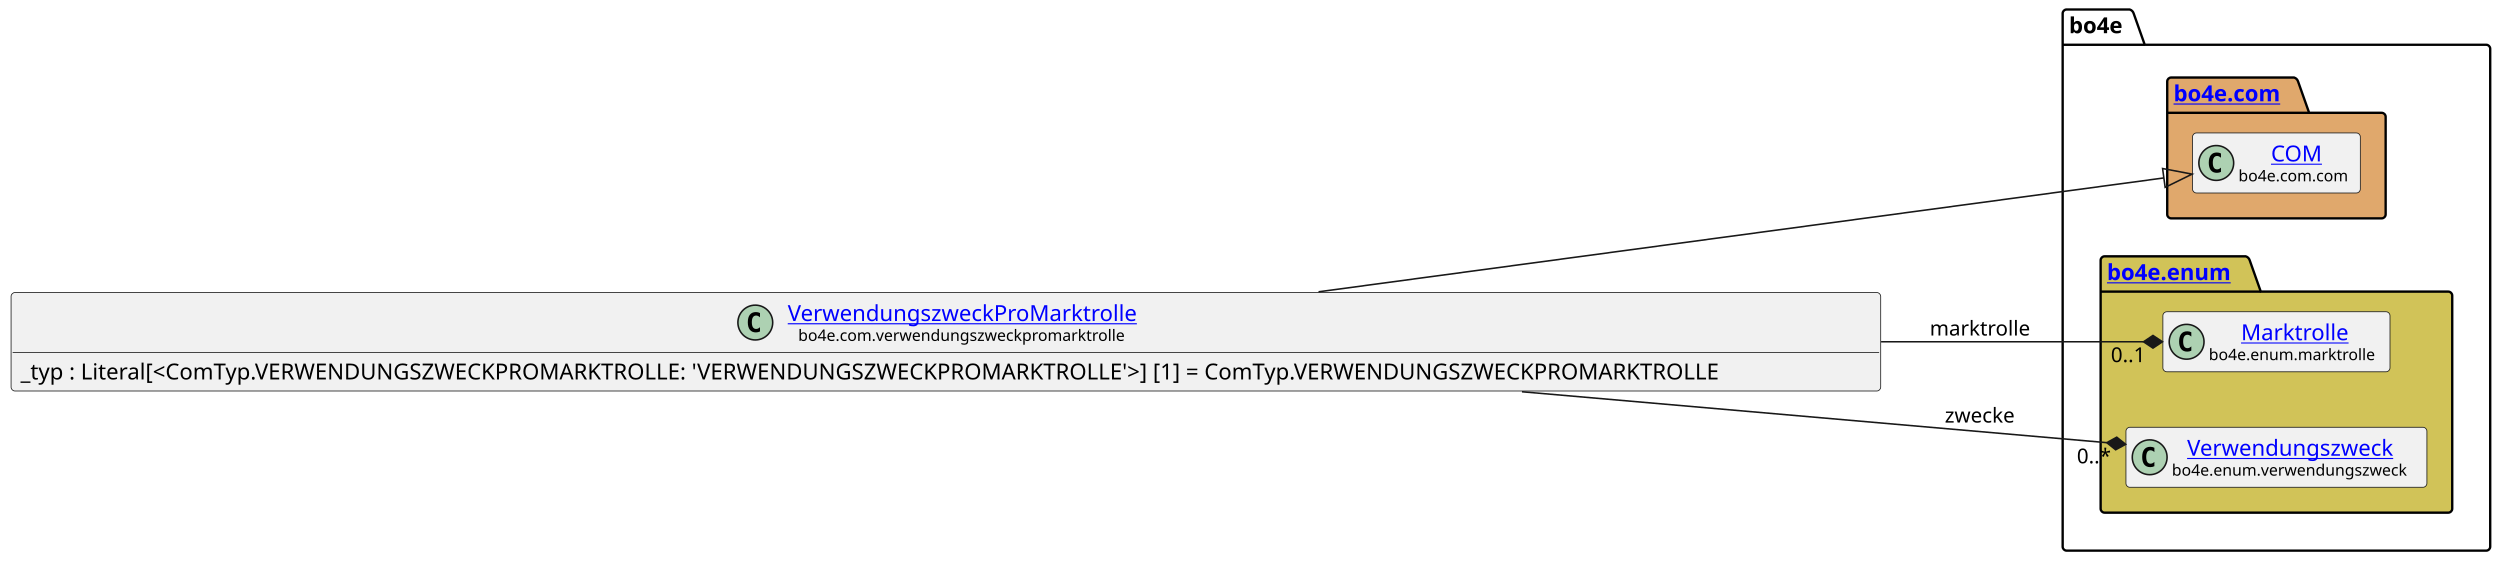
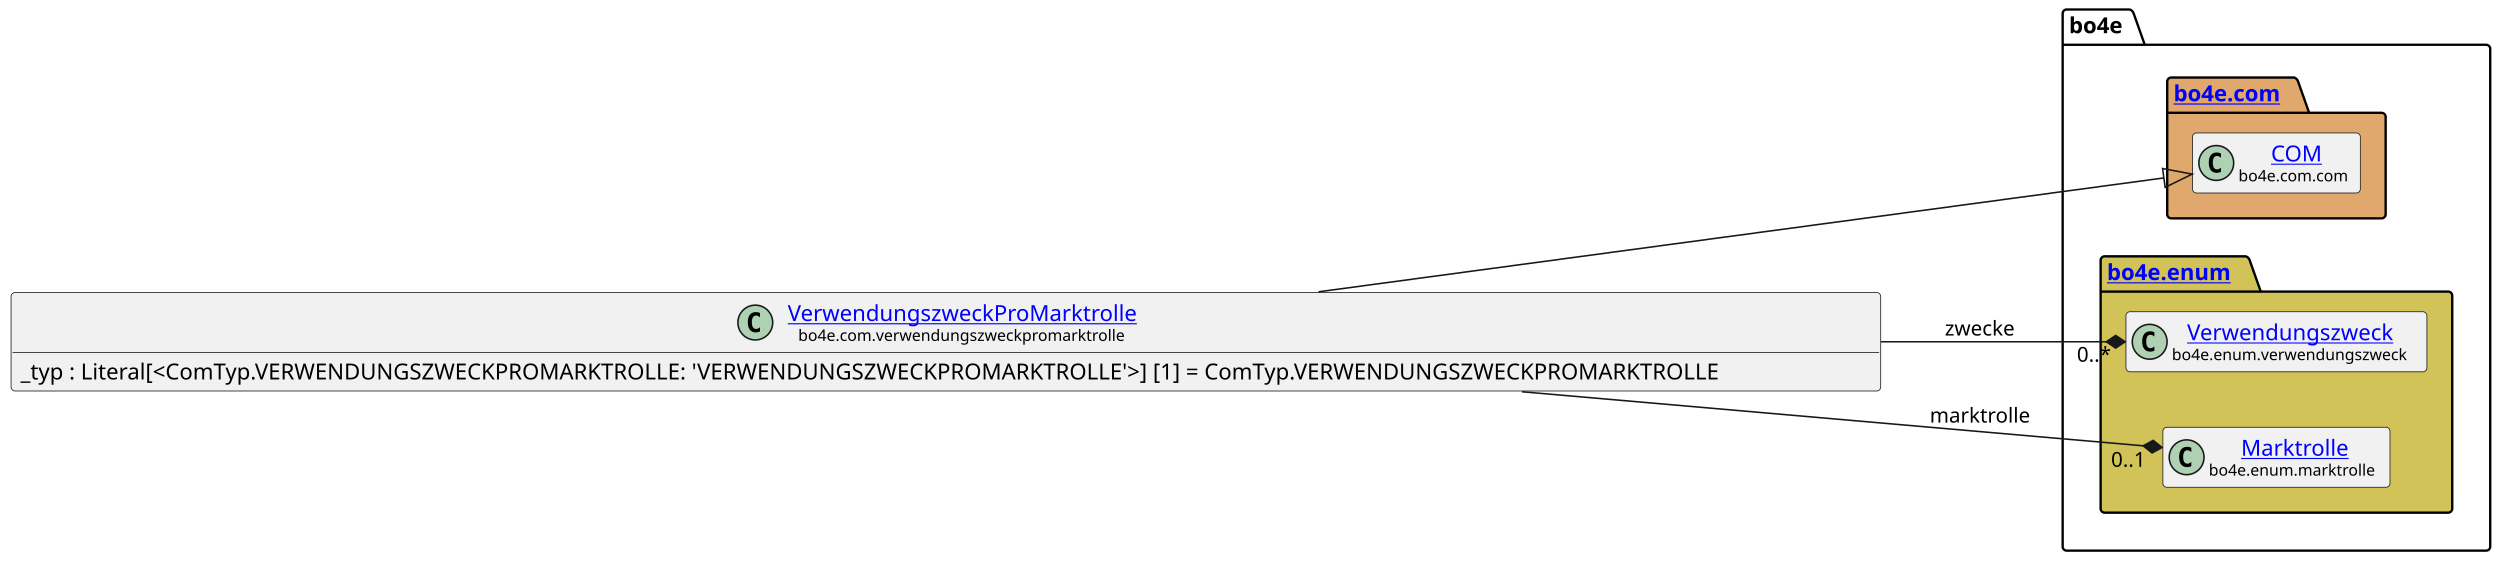
<svg xmlns="http://www.w3.org/2000/svg" xmlns:xlink="http://www.w3.org/1999/xlink" contentStyleType="text/css" data-diagram-type="CLASS" height="355px" preserveAspectRatio="none" style="width:1580px;height:355px;background:#FFFFFF;" version="1.1" viewBox="0 0 1580 355" width="1580px" zoomAndPan="magnify">
  <defs />
  <g>
    <g class="cluster" data-entity="bo4e" data-source-line="8" data-uid="ent0005" id="cluster_bo4e">
      <path d="M1306.1,6 L1345.976,6 A3.75,3.75 0 0 1 1348.476,8.5 L1355.476,28.297 L1571.31,28.297 A2.5,2.5 0 0 1 1573.81,30.797 L1573.81,345.5 A2.5,2.5 0 0 1 1571.31,348 L1306.1,348 A2.5,2.5 0 0 1 1303.6,345.5 L1303.6,8.5 A2.5,2.5 0 0 1 1306.1,6" fill="none" style="stroke:#000000;stroke-width:1.5;" />
      <line style="stroke:#000000;stroke-width:1.5;" x1="1303.6" x2="1355.476" y1="28.297" y2="28.297" />
      <text fill="#000000" font-family="sans-serif" font-size="14" font-weight="bold" lengthAdjust="spacing" textLength="38.876" x="1307.6" y="20.995">bo4e</text>
    </g>
    <g class="cluster" data-entity="com" data-source-line="7" data-uid="ent0003" id="cluster_com">
      <path d="M1372.18,49 L1449.879,49 A3.75,3.75 0 0 1 1452.379,51.5 L1459.379,71.297 L1505.23,71.297 A2.5,2.5 0 0 1 1507.73,73.797 L1507.73,135.5 A2.5,2.5 0 0 1 1505.23,138 L1372.18,138 A2.5,2.5 0 0 1 1369.68,135.5 L1369.68,51.5 A2.5,2.5 0 0 1 1372.18,49" fill="#E0A86C" style="stroke:#000000;stroke-width:1.5;" />
      <line style="stroke:#000000;stroke-width:1.5;" x1="1369.68" x2="1459.379" y1="71.297" y2="71.297" />
      <a href="file:////home/runner/work/BO4E-python/BO4E-python/docs/../.tox/docs/tmp/html/api/bo4e.com.html" target="_top" title="file:////home/runner/work/BO4E-python/BO4E-python/docs/../.tox/docs/tmp/html/api/bo4e.com.html" xlink:actuate="onRequest" xlink:href="file:////home/runner/work/BO4E-python/BO4E-python/docs/../.tox/docs/tmp/html/api/bo4e.com.html" xlink:show="new" xlink:title="file:////home/runner/work/BO4E-python/BO4E-python/docs/../.tox/docs/tmp/html/api/bo4e.com.html" xlink:type="simple">
        <text fill="#0000FF" font-family="sans-serif" font-size="14" font-weight="bold" lengthAdjust="spacing" text-decoration="underline" textLength="76.699" x="1373.68" y="63.995">bo4e.com</text>
      </a>
    </g>
    <g class="cluster" data-entity="enum" data-source-line="10" data-uid="ent0006" id="cluster_enum">
      <path d="M1330.1,162 L1419.311,162 A3.75,3.75 0 0 1 1421.811,164.5 L1428.811,184.297 L1547.31,184.297 A2.5,2.5 0 0 1 1549.81,186.797 L1549.81,321.5 A2.5,2.5 0 0 1 1547.31,324 L1330.1,324 A2.5,2.5 0 0 1 1327.6,321.5 L1327.6,164.5 A2.5,2.5 0 0 1 1330.1,162" fill="#D1C358" style="stroke:#000000;stroke-width:1.5;" />
      <line style="stroke:#000000;stroke-width:1.5;" x1="1327.6" x2="1428.811" y1="184.297" y2="184.297" />
      <a href="file:////home/runner/work/BO4E-python/BO4E-python/docs/../.tox/docs/tmp/html/api/bo4e.enum.html" target="_top" title="file:////home/runner/work/BO4E-python/BO4E-python/docs/../.tox/docs/tmp/html/api/bo4e.enum.html" xlink:actuate="onRequest" xlink:href="file:////home/runner/work/BO4E-python/BO4E-python/docs/../.tox/docs/tmp/html/api/bo4e.enum.html" xlink:show="new" xlink:title="file:////home/runner/work/BO4E-python/BO4E-python/docs/../.tox/docs/tmp/html/api/bo4e.enum.html" xlink:type="simple">
        <text fill="#0000FF" font-family="sans-serif" font-size="14" font-weight="bold" lengthAdjust="spacing" text-decoration="underline" textLength="88.211" x="1331.6" y="176.995">bo4e.enum</text>
      </a>
    </g>
    <g class="entity" data-entity="COM" data-source-line="8" data-uid="ent0004" id="entity_COM">
      <rect fill="#F1F1F1" height="37.938" rx="2.5" ry="2.5" style="stroke:#181818;stroke-width:0.5;" width="106.053" x="1385.68" y="84.03" />
      <ellipse cx="1400.68" cy="102.999" fill="#ADD1B2" rx="11" ry="11" style="stroke:#181818;stroke-width:1;" />
      <path d="M1403.649,108.639 Q1403.071,108.936 1402.43,109.077 Q1401.789,109.233 1401.086,109.233 Q1398.586,109.233 1397.258,107.593 Q1395.946,105.936 1395.946,102.811 Q1395.946,99.686 1397.258,98.03 Q1398.586,96.374 1401.086,96.374 Q1401.789,96.374 1402.43,96.53 Q1403.086,96.686 1403.649,96.983 L1403.649,99.702 Q1403.024,99.124 1402.43,98.858 Q1401.836,98.577 1401.211,98.577 Q1399.868,98.577 1399.18,99.655 Q1398.493,100.718 1398.493,102.811 Q1398.493,104.905 1399.18,105.983 Q1399.868,107.046 1401.211,107.046 Q1401.836,107.046 1402.43,106.78 Q1403.024,106.499 1403.649,105.921 L1403.649,108.639 Z " fill="#000000" />
      <a href="file:////home/runner/work/BO4E-python/BO4E-python/docs/../.tox/docs/tmp/html/api/bo4e.com.html#bo4e.com.com.COM" target="_top" title="file:////home/runner/work/BO4E-python/BO4E-python/docs/../.tox/docs/tmp/html/api/bo4e.com.html#bo4e.com.com.COM" xlink:actuate="onRequest" xlink:href="file:////home/runner/work/BO4E-python/BO4E-python/docs/../.tox/docs/tmp/html/api/bo4e.com.html#bo4e.com.com.COM" xlink:show="new" xlink:title="file:////home/runner/work/BO4E-python/BO4E-python/docs/../.tox/docs/tmp/html/api/bo4e.com.html#bo4e.com.com.COM" xlink:type="simple">
        <text fill="#0000FF" font-family="sans-serif" font-size="14" lengthAdjust="spacing" text-decoration="underline" textLength="32.874" x="1435.269" y="102.025">COM</text>
      </a>
      <text fill="#000000" font-family="sans-serif" font-size="10" lengthAdjust="spacing" textLength="74.053" x="1414.68" y="114.609">bo4e.com.com</text>
    </g>
-     <g class="entity" data-entity="Marktrolle" data-source-line="11" data-uid="ent0007" id="entity_Marktrolle">
-       <rect fill="#F1F1F1" height="37.938" rx="2.5" ry="2.5" style="stroke:#181818;stroke-width:0.5;" width="143.538" x="1366.94" y="197.03" />
-       <ellipse cx="1381.94" cy="215.999" fill="#ADD1B2" rx="11" ry="11" style="stroke:#181818;stroke-width:1;" />
-       <path d="M1384.909,221.639 Q1384.331,221.936 1383.69,222.077 Q1383.049,222.233 1382.346,222.233 Q1379.846,222.233 1378.518,220.593 Q1377.206,218.936 1377.206,215.811 Q1377.206,212.686 1378.518,211.03 Q1379.846,209.374 1382.346,209.374 Q1383.049,209.374 1383.69,209.53 Q1384.346,209.686 1384.909,209.983 L1384.909,212.702 Q1384.284,212.124 1383.69,211.858 Q1383.096,211.577 1382.471,211.577 Q1381.128,211.577 1380.44,212.655 Q1379.753,213.718 1379.753,215.811 Q1379.753,217.905 1380.44,218.983 Q1381.128,220.046 1382.471,220.046 Q1383.096,220.046 1383.69,219.78 Q1384.284,219.499 1384.909,218.921 L1384.909,221.639 Z " fill="#000000" />
+     <g class="entity" data-entity="Verwendungszweck" data-source-line="11" data-uid="ent0007" id="entity_Verwendungszweck">
+       <rect fill="#F1F1F1" height="37.938" rx="2.5" ry="2.5" style="stroke:#181818;stroke-width:0.5;" width="190.208" x="1343.6" y="197.03" />
+       <ellipse cx="1358.6" cy="215.999" fill="#ADD1B2" rx="11" ry="11" style="stroke:#181818;stroke-width:1;" />
+       <path d="M1361.569,221.639 Q1360.991,221.936 1360.35,222.077 Q1359.709,222.233 1359.006,222.233 Q1356.506,222.233 1355.178,220.593 Q1353.866,218.936 1353.866,215.811 Q1353.866,212.686 1355.178,211.03 Q1356.506,209.374 1359.006,209.374 Q1359.709,209.374 1360.35,209.53 Q1361.006,209.686 1361.569,209.983 L1361.569,212.702 Q1360.944,212.124 1360.35,211.858 Q1359.756,211.577 1359.131,211.577 Q1357.787,211.577 1357.1,212.655 Q1356.412,213.718 1356.412,215.811 Q1356.412,217.905 1357.1,218.983 Q1357.787,220.046 1359.131,220.046 Q1359.756,220.046 1360.35,219.78 Q1360.944,219.499 1361.569,218.921 L1361.569,221.639 Z " fill="#000000" />
+       <a href="file:////home/runner/work/BO4E-python/BO4E-python/docs/../.tox/docs/tmp/html/api/bo4e.enum.html#bo4e.enum.verwendungszweck.Verwendungszweck" target="_top" title="file:////home/runner/work/BO4E-python/BO4E-python/docs/../.tox/docs/tmp/html/api/bo4e.enum.html#bo4e.enum.verwendungszweck.Verwendungszweck" xlink:actuate="onRequest" xlink:href="file:////home/runner/work/BO4E-python/BO4E-python/docs/../.tox/docs/tmp/html/api/bo4e.enum.html#bo4e.enum.verwendungszweck.Verwendungszweck" xlink:show="new" xlink:title="file:////home/runner/work/BO4E-python/BO4E-python/docs/../.tox/docs/tmp/html/api/bo4e.enum.html#bo4e.enum.verwendungszweck.Verwendungszweck" xlink:type="simple">
+         <text fill="#0000FF" font-family="sans-serif" font-size="14" lengthAdjust="spacing" text-decoration="underline" textLength="138.913" x="1382.247" y="215.025">Verwendungszweck</text>
+       </a>
+       <text fill="#000000" font-family="sans-serif" font-size="10" lengthAdjust="spacing" textLength="158.208" x="1372.6" y="227.609">bo4e.enum.verwendungszweck</text>
+     </g>
+     <g class="entity" data-entity="Marktrolle" data-source-line="12" data-uid="ent0008" id="entity_Marktrolle">
+       <rect fill="#F1F1F1" height="37.938" rx="2.5" ry="2.5" style="stroke:#181818;stroke-width:0.5;" width="143.538" x="1366.94" y="270.03" />
+       <ellipse cx="1381.94" cy="288.999" fill="#ADD1B2" rx="11" ry="11" style="stroke:#181818;stroke-width:1;" />
+       <path d="M1384.909,294.639 Q1384.331,294.936 1383.69,295.077 Q1383.049,295.233 1382.346,295.233 Q1379.846,295.233 1378.518,293.592 Q1377.206,291.936 1377.206,288.811 Q1377.206,285.686 1378.518,284.03 Q1379.846,282.374 1382.346,282.374 Q1383.049,282.374 1383.69,282.53 Q1384.346,282.686 1384.909,282.983 L1384.909,285.702 Q1384.284,285.124 1383.69,284.858 Q1383.096,284.577 1382.471,284.577 Q1381.128,284.577 1380.44,285.655 Q1379.753,286.717 1379.753,288.811 Q1379.753,290.905 1380.44,291.983 Q1381.128,293.046 1382.471,293.046 Q1383.096,293.046 1383.69,292.78 Q1384.284,292.499 1384.909,291.921 L1384.909,294.639 Z " fill="#000000" />
      <a href="file:////home/runner/work/BO4E-python/BO4E-python/docs/../.tox/docs/tmp/html/api/bo4e.enum.html#bo4e.enum.marktrolle.Marktrolle" target="_top" title="file:////home/runner/work/BO4E-python/BO4E-python/docs/../.tox/docs/tmp/html/api/bo4e.enum.html#bo4e.enum.marktrolle.Marktrolle" xlink:actuate="onRequest" xlink:href="file:////home/runner/work/BO4E-python/BO4E-python/docs/../.tox/docs/tmp/html/api/bo4e.enum.html#bo4e.enum.marktrolle.Marktrolle" xlink:show="new" xlink:title="file:////home/runner/work/BO4E-python/BO4E-python/docs/../.tox/docs/tmp/html/api/bo4e.enum.html#bo4e.enum.marktrolle.Marktrolle" xlink:type="simple">
-         <text fill="#0000FF" font-family="sans-serif" font-size="14" lengthAdjust="spacing" text-decoration="underline" textLength="70.725" x="1416.347" y="215.025">Marktrolle</text>
+         <text fill="#0000FF" font-family="sans-serif" font-size="14" lengthAdjust="spacing" text-decoration="underline" textLength="70.725" x="1416.347" y="288.025">Marktrolle</text>
      </a>
-       <text fill="#000000" font-family="sans-serif" font-size="10" lengthAdjust="spacing" textLength="111.538" x="1395.94" y="227.609">bo4e.enum.marktrolle</text>
-     </g>
-     <g class="entity" data-entity="Verwendungszweck" data-source-line="12" data-uid="ent0008" id="entity_Verwendungszweck">
-       <rect fill="#F1F1F1" height="37.938" rx="2.5" ry="2.5" style="stroke:#181818;stroke-width:0.5;" width="190.208" x="1343.6" y="270.03" />
-       <ellipse cx="1358.6" cy="288.999" fill="#ADD1B2" rx="11" ry="11" style="stroke:#181818;stroke-width:1;" />
-       <path d="M1361.569,294.639 Q1360.991,294.936 1360.35,295.077 Q1359.709,295.233 1359.006,295.233 Q1356.506,295.233 1355.178,293.592 Q1353.866,291.936 1353.866,288.811 Q1353.866,285.686 1355.178,284.03 Q1356.506,282.374 1359.006,282.374 Q1359.709,282.374 1360.35,282.53 Q1361.006,282.686 1361.569,282.983 L1361.569,285.702 Q1360.944,285.124 1360.35,284.858 Q1359.756,284.577 1359.131,284.577 Q1357.787,284.577 1357.1,285.655 Q1356.412,286.717 1356.412,288.811 Q1356.412,290.905 1357.1,291.983 Q1357.787,293.046 1359.131,293.046 Q1359.756,293.046 1360.35,292.78 Q1360.944,292.499 1361.569,291.921 L1361.569,294.639 Z " fill="#000000" />
-       <a href="file:////home/runner/work/BO4E-python/BO4E-python/docs/../.tox/docs/tmp/html/api/bo4e.enum.html#bo4e.enum.verwendungszweck.Verwendungszweck" target="_top" title="file:////home/runner/work/BO4E-python/BO4E-python/docs/../.tox/docs/tmp/html/api/bo4e.enum.html#bo4e.enum.verwendungszweck.Verwendungszweck" xlink:actuate="onRequest" xlink:href="file:////home/runner/work/BO4E-python/BO4E-python/docs/../.tox/docs/tmp/html/api/bo4e.enum.html#bo4e.enum.verwendungszweck.Verwendungszweck" xlink:show="new" xlink:title="file:////home/runner/work/BO4E-python/BO4E-python/docs/../.tox/docs/tmp/html/api/bo4e.enum.html#bo4e.enum.verwendungszweck.Verwendungszweck" xlink:type="simple">
-         <text fill="#0000FF" font-family="sans-serif" font-size="14" lengthAdjust="spacing" text-decoration="underline" textLength="138.913" x="1382.247" y="288.025">Verwendungszweck</text>
-       </a>
-       <text fill="#000000" font-family="sans-serif" font-size="10" lengthAdjust="spacing" textLength="158.208" x="1372.6" y="300.609">bo4e.enum.verwendungszweck</text>
+       <text fill="#000000" font-family="sans-serif" font-size="10" lengthAdjust="spacing" textLength="111.538" x="1395.94" y="300.609">bo4e.enum.marktrolle</text>
    </g>
    <g class="entity" data-entity="VerwendungszweckProMarktrolle" data-source-line="3" data-uid="ent0002" id="entity_VerwendungszweckProMarktrolle">
      <rect fill="#F1F1F1" height="62.234" rx="2.5" ry="2.5" style="stroke:#181818;stroke-width:0.5;" width="1181.602" x="7" y="184.88" />
      <ellipse cx="477.35" cy="203.849" fill="#ADD1B2" rx="11" ry="11" style="stroke:#181818;stroke-width:1;" />
      <path d="M480.319,209.489 Q479.741,209.786 479.1,209.927 Q478.459,210.083 477.756,210.083 Q475.256,210.083 473.928,208.442 Q472.616,206.786 472.616,203.661 Q472.616,200.536 473.928,198.88 Q475.256,197.224 477.756,197.224 Q478.459,197.224 479.1,197.38 Q479.756,197.536 480.319,197.833 L480.319,200.552 Q479.694,199.974 479.1,199.708 Q478.506,199.427 477.881,199.427 Q476.538,199.427 475.85,200.505 Q475.163,201.567 475.163,203.661 Q475.163,205.755 475.85,206.833 Q476.538,207.896 477.881,207.896 Q478.506,207.896 479.1,207.63 Q479.694,207.349 480.319,206.771 L480.319,209.489 Z " fill="#000000" />
      <a href="file:////home/runner/work/BO4E-python/BO4E-python/docs/../.tox/docs/tmp/html/api/bo4e.com.html#bo4e.com.verwendungszweckpromarktrolle.VerwendungszweckProMarktrolle" target="_top" title="file:////home/runner/work/BO4E-python/BO4E-python/docs/../.tox/docs/tmp/html/api/bo4e.com.html#bo4e.com.verwendungszweckpromarktrolle.VerwendungszweckProMarktrolle" xlink:actuate="onRequest" xlink:href="file:////home/runner/work/BO4E-python/BO4E-python/docs/../.tox/docs/tmp/html/api/bo4e.com.html#bo4e.com.verwendungszweckpromarktrolle.VerwendungszweckProMarktrolle" xlink:show="new" xlink:title="file:////home/runner/work/BO4E-python/BO4E-python/docs/../.tox/docs/tmp/html/api/bo4e.com.html#bo4e.com.verwendungszweckpromarktrolle.VerwendungszweckProMarktrolle" xlink:type="simple">
        <text fill="#0000FF" font-family="sans-serif" font-size="14" lengthAdjust="spacing" text-decoration="underline" textLength="232.401" x="497.85" y="202.875">VerwendungszweckProMarktrolle</text>
      </a>
      <text fill="#000000" font-family="sans-serif" font-size="10" lengthAdjust="spacing" textLength="219.204" x="504.449" y="215.459">bo4e.com.verwendungszweckpromarktrolle</text>
      <line style="stroke:#181818;stroke-width:0.5;" x1="8" x2="1187.602" y1="222.817" y2="222.817" />
      <text fill="#000000" font-family="sans-serif" font-size="14" lengthAdjust="spacing" textLength="1169.602" x="13" y="239.813">_typ : Literal[&lt;ComTyp.VERWENDUNGSZWECKPROMARKTROLLE: 'VERWENDUNGSZWECKPROMARKTROLLE'&gt;] [1] = ComTyp.VERWENDUNGSZWECKPROMARKTROLLE</text>
    </g>
    <g class="link" data-entity-1="VerwendungszweckProMarktrolle" data-entity-2="COM" data-source-line="15" data-uid="lnk9" id="link_VerwendungszweckProMarktrolle_COM">
      <path codeLine="15" d="M833.32,184.41 C1023.58,158.78 1259.481,127.001 1367.561,112.451" fill="none" id="VerwendungszweckProMarktrolle-to-COM" style="stroke:#181818;stroke-width:1;" />
      <polygon fill="none" points="1385.4,110.05,1366.76,106.505,1368.361,118.398,1385.4,110.05" style="stroke:#181818;stroke-width:1;" />
    </g>
    <g class="link" data-entity-1="VerwendungszweckProMarktrolle" data-entity-2="Marktrolle" data-source-line="16" data-uid="lnk10" id="link_VerwendungszweckProMarktrolle_Marktrolle">
-       <path codeLine="16" d="M1188.84,216 C1259.21,216 1309.85,216 1354.68,216" fill="none" id="VerwendungszweckProMarktrolle-to-Marktrolle" style="stroke:#181818;stroke-width:1;" />
-       <polygon fill="#181818" points="1366.68,216,1360.68,212,1354.68,216,1360.68,220,1366.68,216" style="stroke:#181818;stroke-width:1;" />
-       <text fill="#000000" font-family="sans-serif" font-size="13" lengthAdjust="spacing" textLength="67.12" x="1219.6" y="212.067">marktrolle</text>
-       <text fill="#000000" font-family="sans-serif" font-size="13" lengthAdjust="spacing" textLength="24.807" x="1334.056" y="228.847">0..1</text>
+       <path codeLine="16" d="M961.88,247.59 C1113.99,260.83 1264.215,273.899 1354.485,281.759" fill="none" id="VerwendungszweckProMarktrolle-to-Marktrolle" style="stroke:#181818;stroke-width:1;" />
+       <polygon fill="#181818" points="1366.44,282.8,1360.81,278.295,1354.485,281.759,1360.116,286.264,1366.44,282.8" style="stroke:#181818;stroke-width:1;" />
+       <text fill="#000000" font-family="sans-serif" font-size="13" lengthAdjust="spacing" textLength="67.12" x="1219.6" y="267.067">marktrolle</text>
+       <text fill="#000000" font-family="sans-serif" font-size="13" lengthAdjust="spacing" textLength="24.807" x="1334.185" y="295.002">0..1</text>
    </g>
    <g class="link" data-entity-1="VerwendungszweckProMarktrolle" data-entity-2="Verwendungszweck" data-source-line="17" data-uid="lnk11" id="link_VerwendungszweckProMarktrolle_Verwendungszweck">
-       <path codeLine="17" d="M961.88,247.59 C1101.81,259.77 1238.305,271.649 1331.465,279.759" fill="none" id="VerwendungszweckProMarktrolle-to-Verwendungszweck" style="stroke:#181818;stroke-width:1;" />
-       <polygon fill="#181818" points="1343.42,280.8,1337.79,276.295,1331.465,279.759,1337.096,284.265,1343.42,280.8" style="stroke:#181818;stroke-width:1;" />
-       <text fill="#000000" font-family="sans-serif" font-size="13" lengthAdjust="spacing" textLength="48.128" x="1229.1" y="267.067">zwecke</text>
-       <text fill="#000000" font-family="sans-serif" font-size="13" lengthAdjust="spacing" textLength="23.036" x="1312.579" y="292.82">0..*</text>
+       <path codeLine="17" d="M1188.84,216 C1247.62,216 1289,216 1331.12,216" fill="none" id="VerwendungszweckProMarktrolle-to-Verwendungszweck" style="stroke:#181818;stroke-width:1;" />
+       <polygon fill="#181818" points="1343.12,216,1337.12,212,1331.12,216,1337.12,220,1343.12,216" style="stroke:#181818;stroke-width:1;" />
+       <text fill="#000000" font-family="sans-serif" font-size="13" lengthAdjust="spacing" textLength="48.128" x="1229.1" y="212.067">zwecke</text>
+       <text fill="#000000" font-family="sans-serif" font-size="13" lengthAdjust="spacing" textLength="23.036" x="1312.592" y="228.599">0..*</text>
    </g>
  </g>
</svg>
